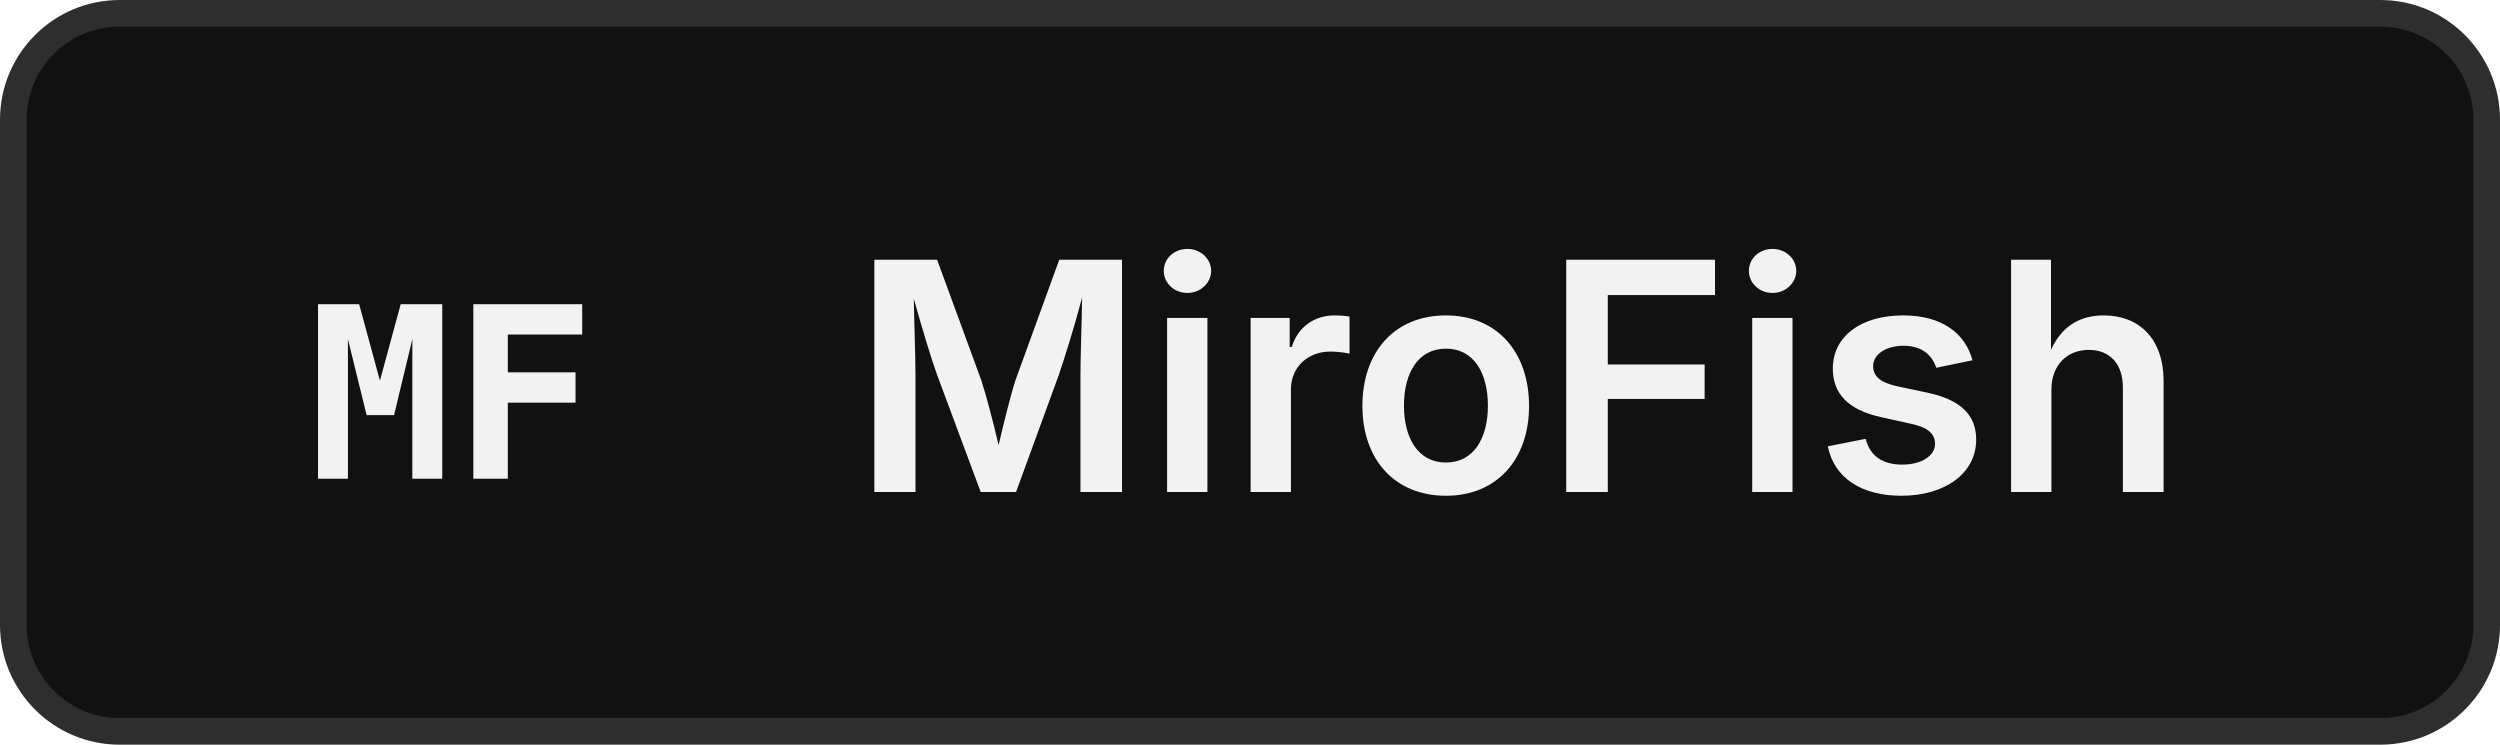
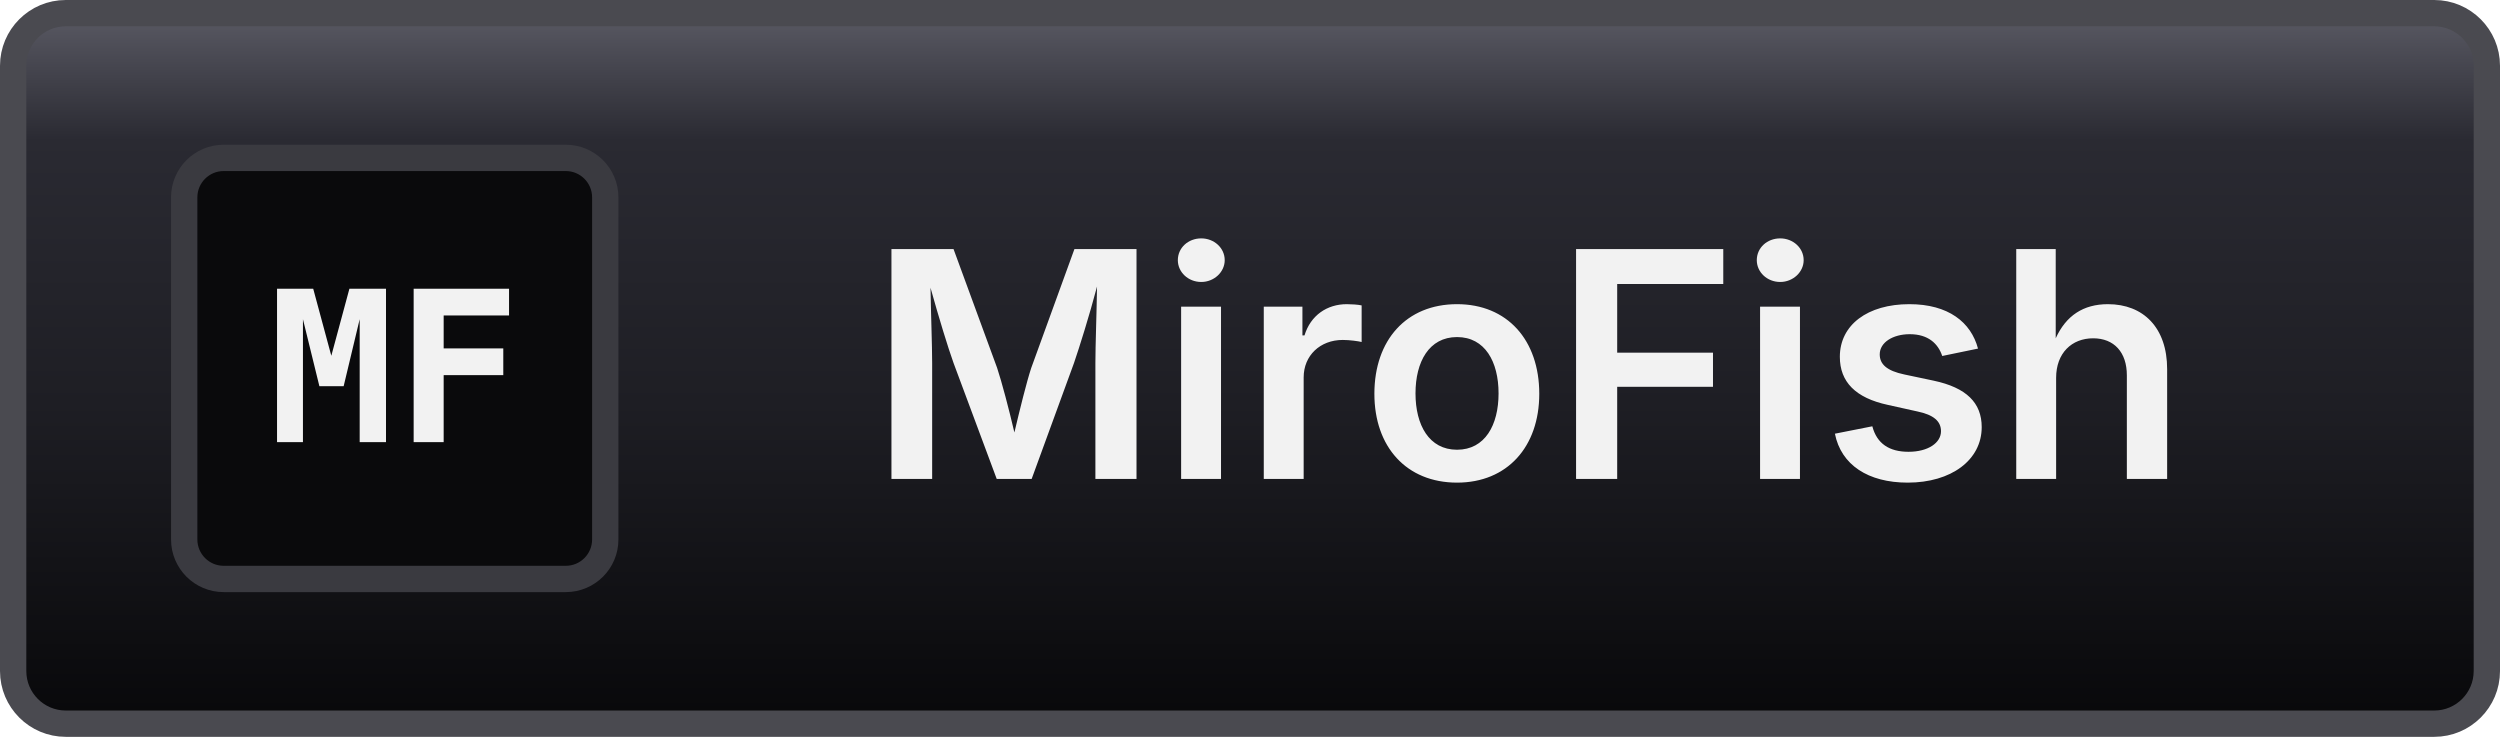
- <svg xmlns="http://www.w3.org/2000/svg" width="94" height="28" viewBox="0 0 94 28" role="img" aria-label="MiroFish">
-   <rect x="0.5" y="0.5" width="93" height="27" rx="4" fill="#111111" stroke="#2e2e2e" />
-   <text x="17.0" y="18" text-anchor="middle" font-family="ui-monospace, SFMono-Regular, Menlo, monospace" font-size="9" font-weight="600" fill="#f2f2f2">MF</text>
-   <text x="32" y="18.5" font-family="system-ui, -apple-system, Segoe UI, sans-serif" font-size="12" font-weight="600" fill="#f2f2f2">MiroFish</text>
+ <svg xmlns="http://www.w3.org/2000/svg" width="95" height="28" viewBox="0 0 95 28" role="img" aria-label="MiroFish">
+   <defs>
+     <linearGradient id="pt" x1="0" y1="0" x2="0" y2="1">
+       <stop offset="0" stop-color="#5a5a64" />
+       <stop offset="0.18" stop-color="#2a2a32" />
+       <stop offset="0.55" stop-color="#1e1e24" />
+       <stop offset="1" stop-color="#08080a" />
+     </linearGradient>
+   </defs>
+   <rect x="0.5" y="0.5" width="94" height="27" rx="2" fill="url(#pt)" stroke="#4a4a50" />
+   <rect x="7" y="6.0" width="16" height="16" rx="1.5" fill="#0a0a0c" stroke="#3a3a40" />
+   <text x="15.0" y="16.8" text-anchor="middle" font-family="ui-monospace, SFMono-Regular, Menlo, monospace" font-size="8" font-weight="600" fill="#f2f2f2">MF</text>
+   <text x="33" y="18.2" font-family="system-ui, -apple-system, Segoe UI, sans-serif" font-size="12" font-weight="600" fill="#f2f2f2">MiroFish</text>
</svg>
